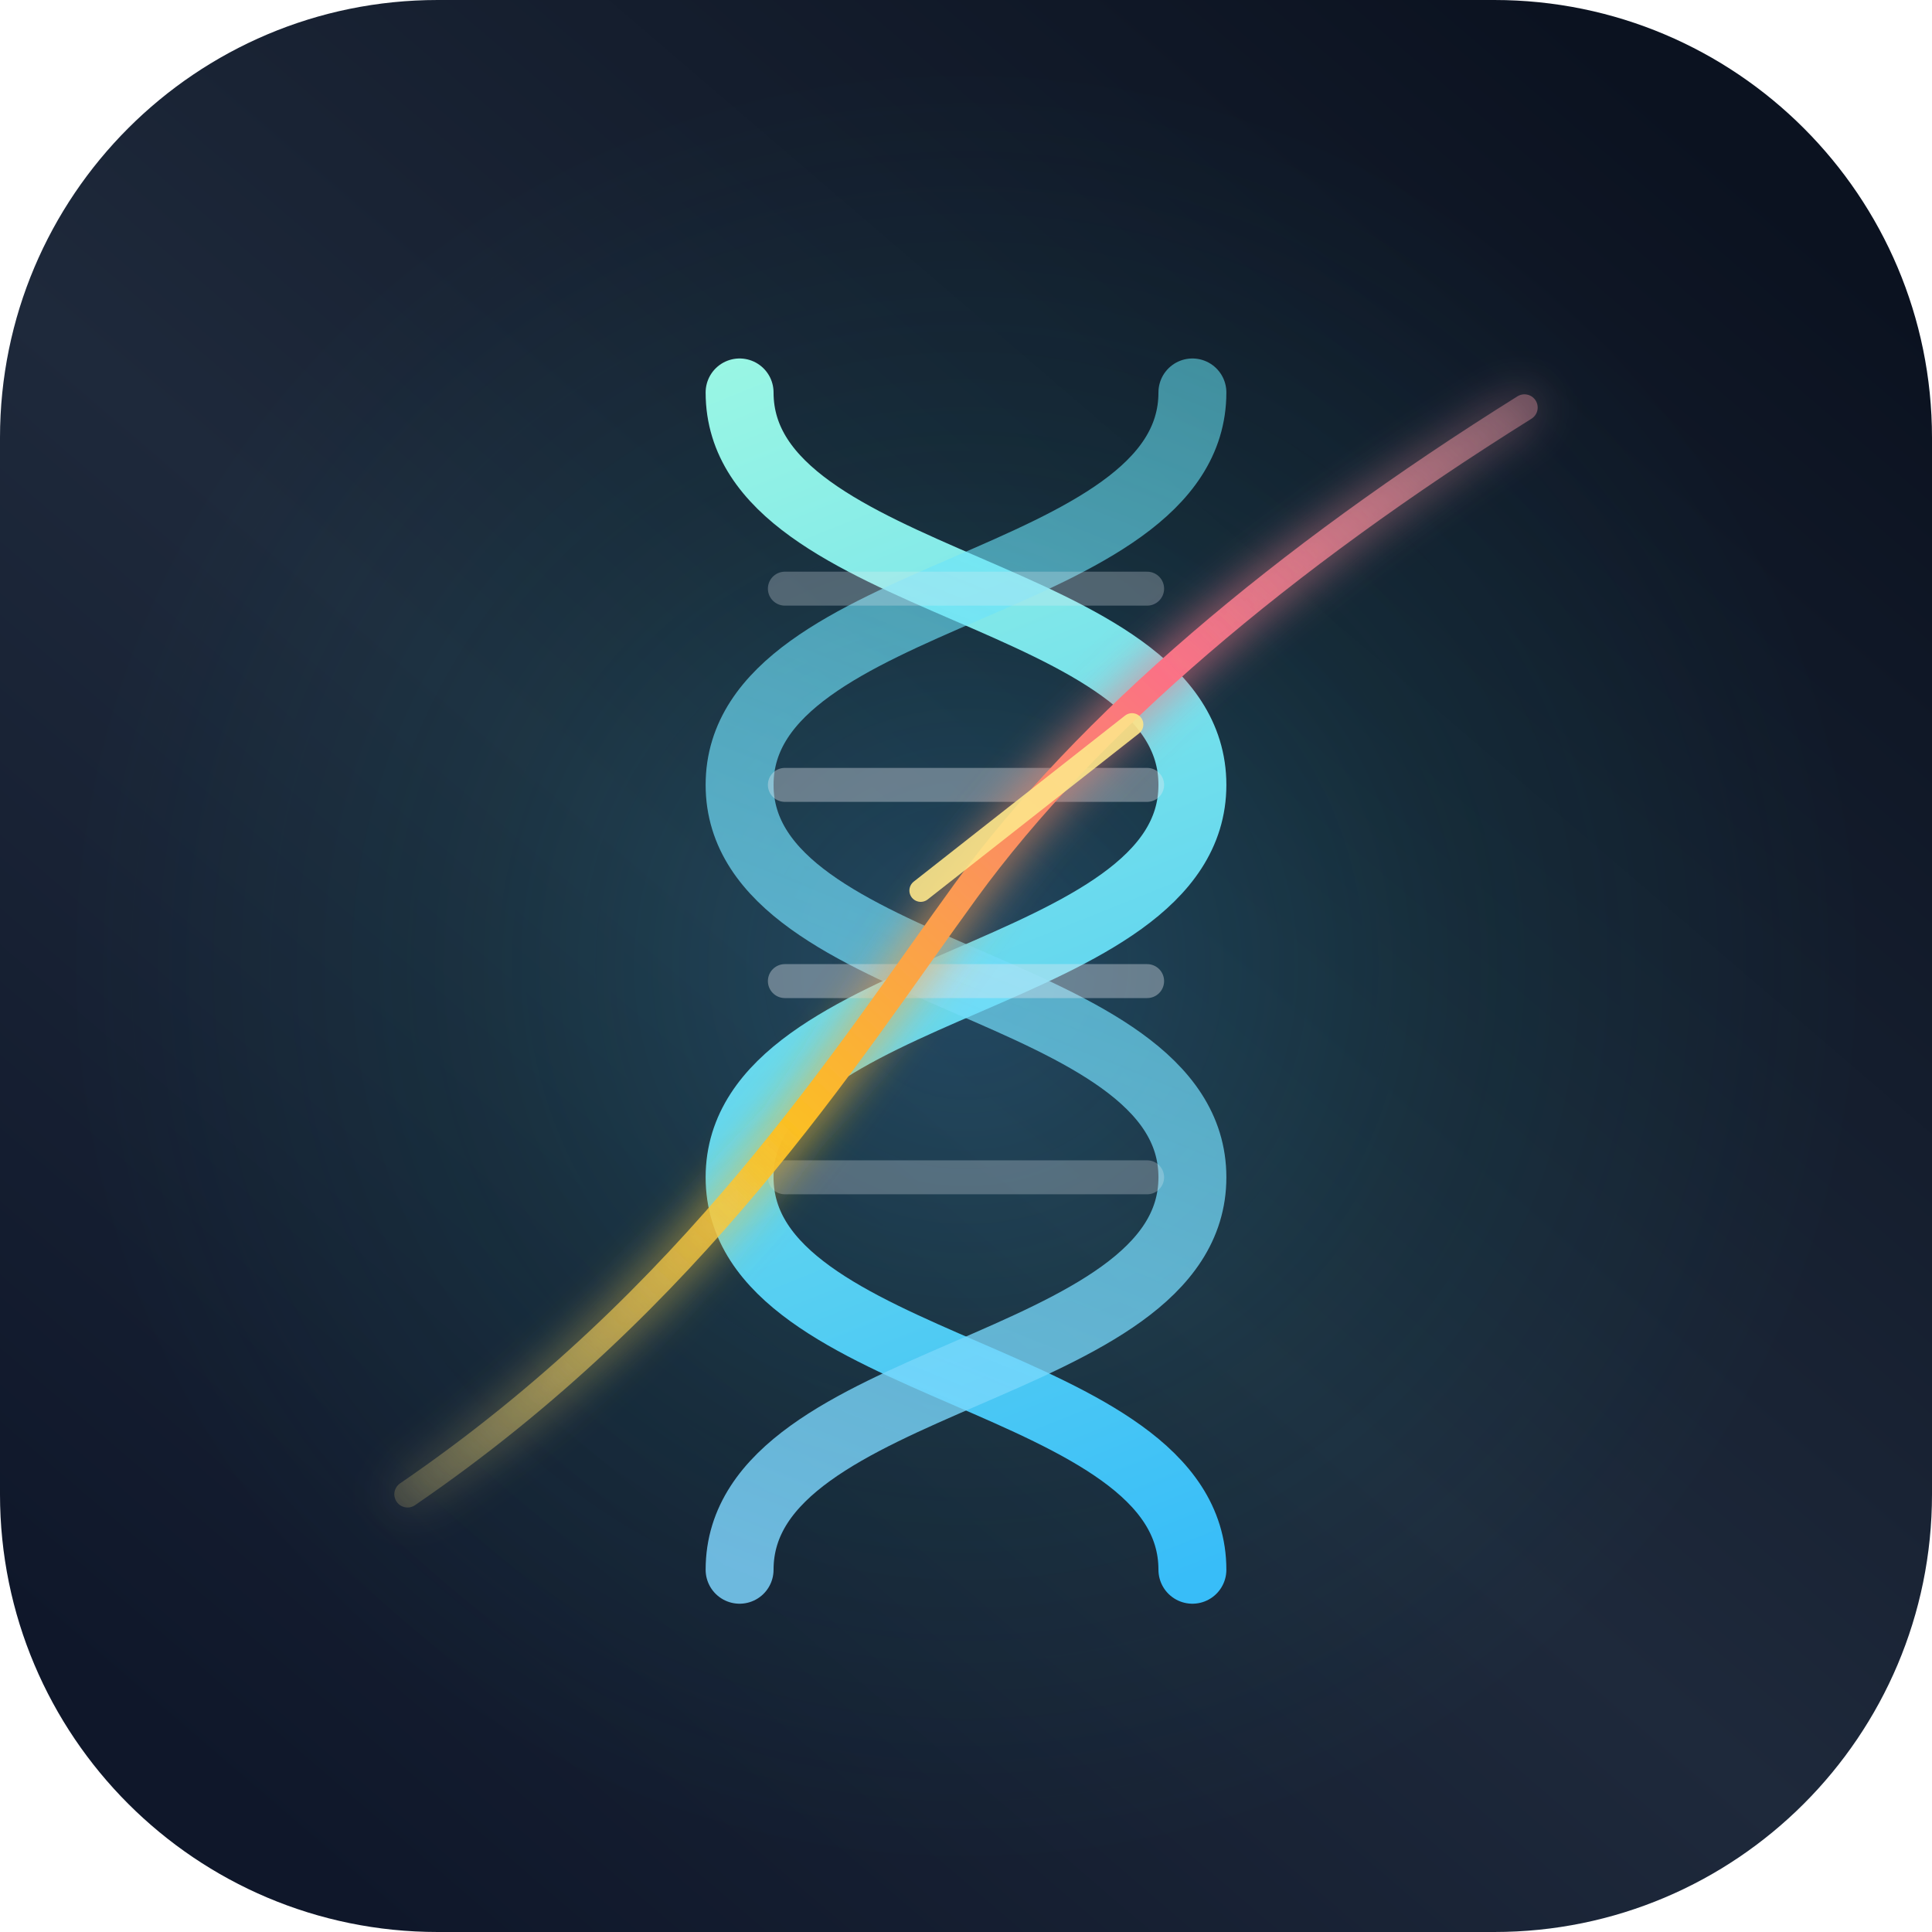
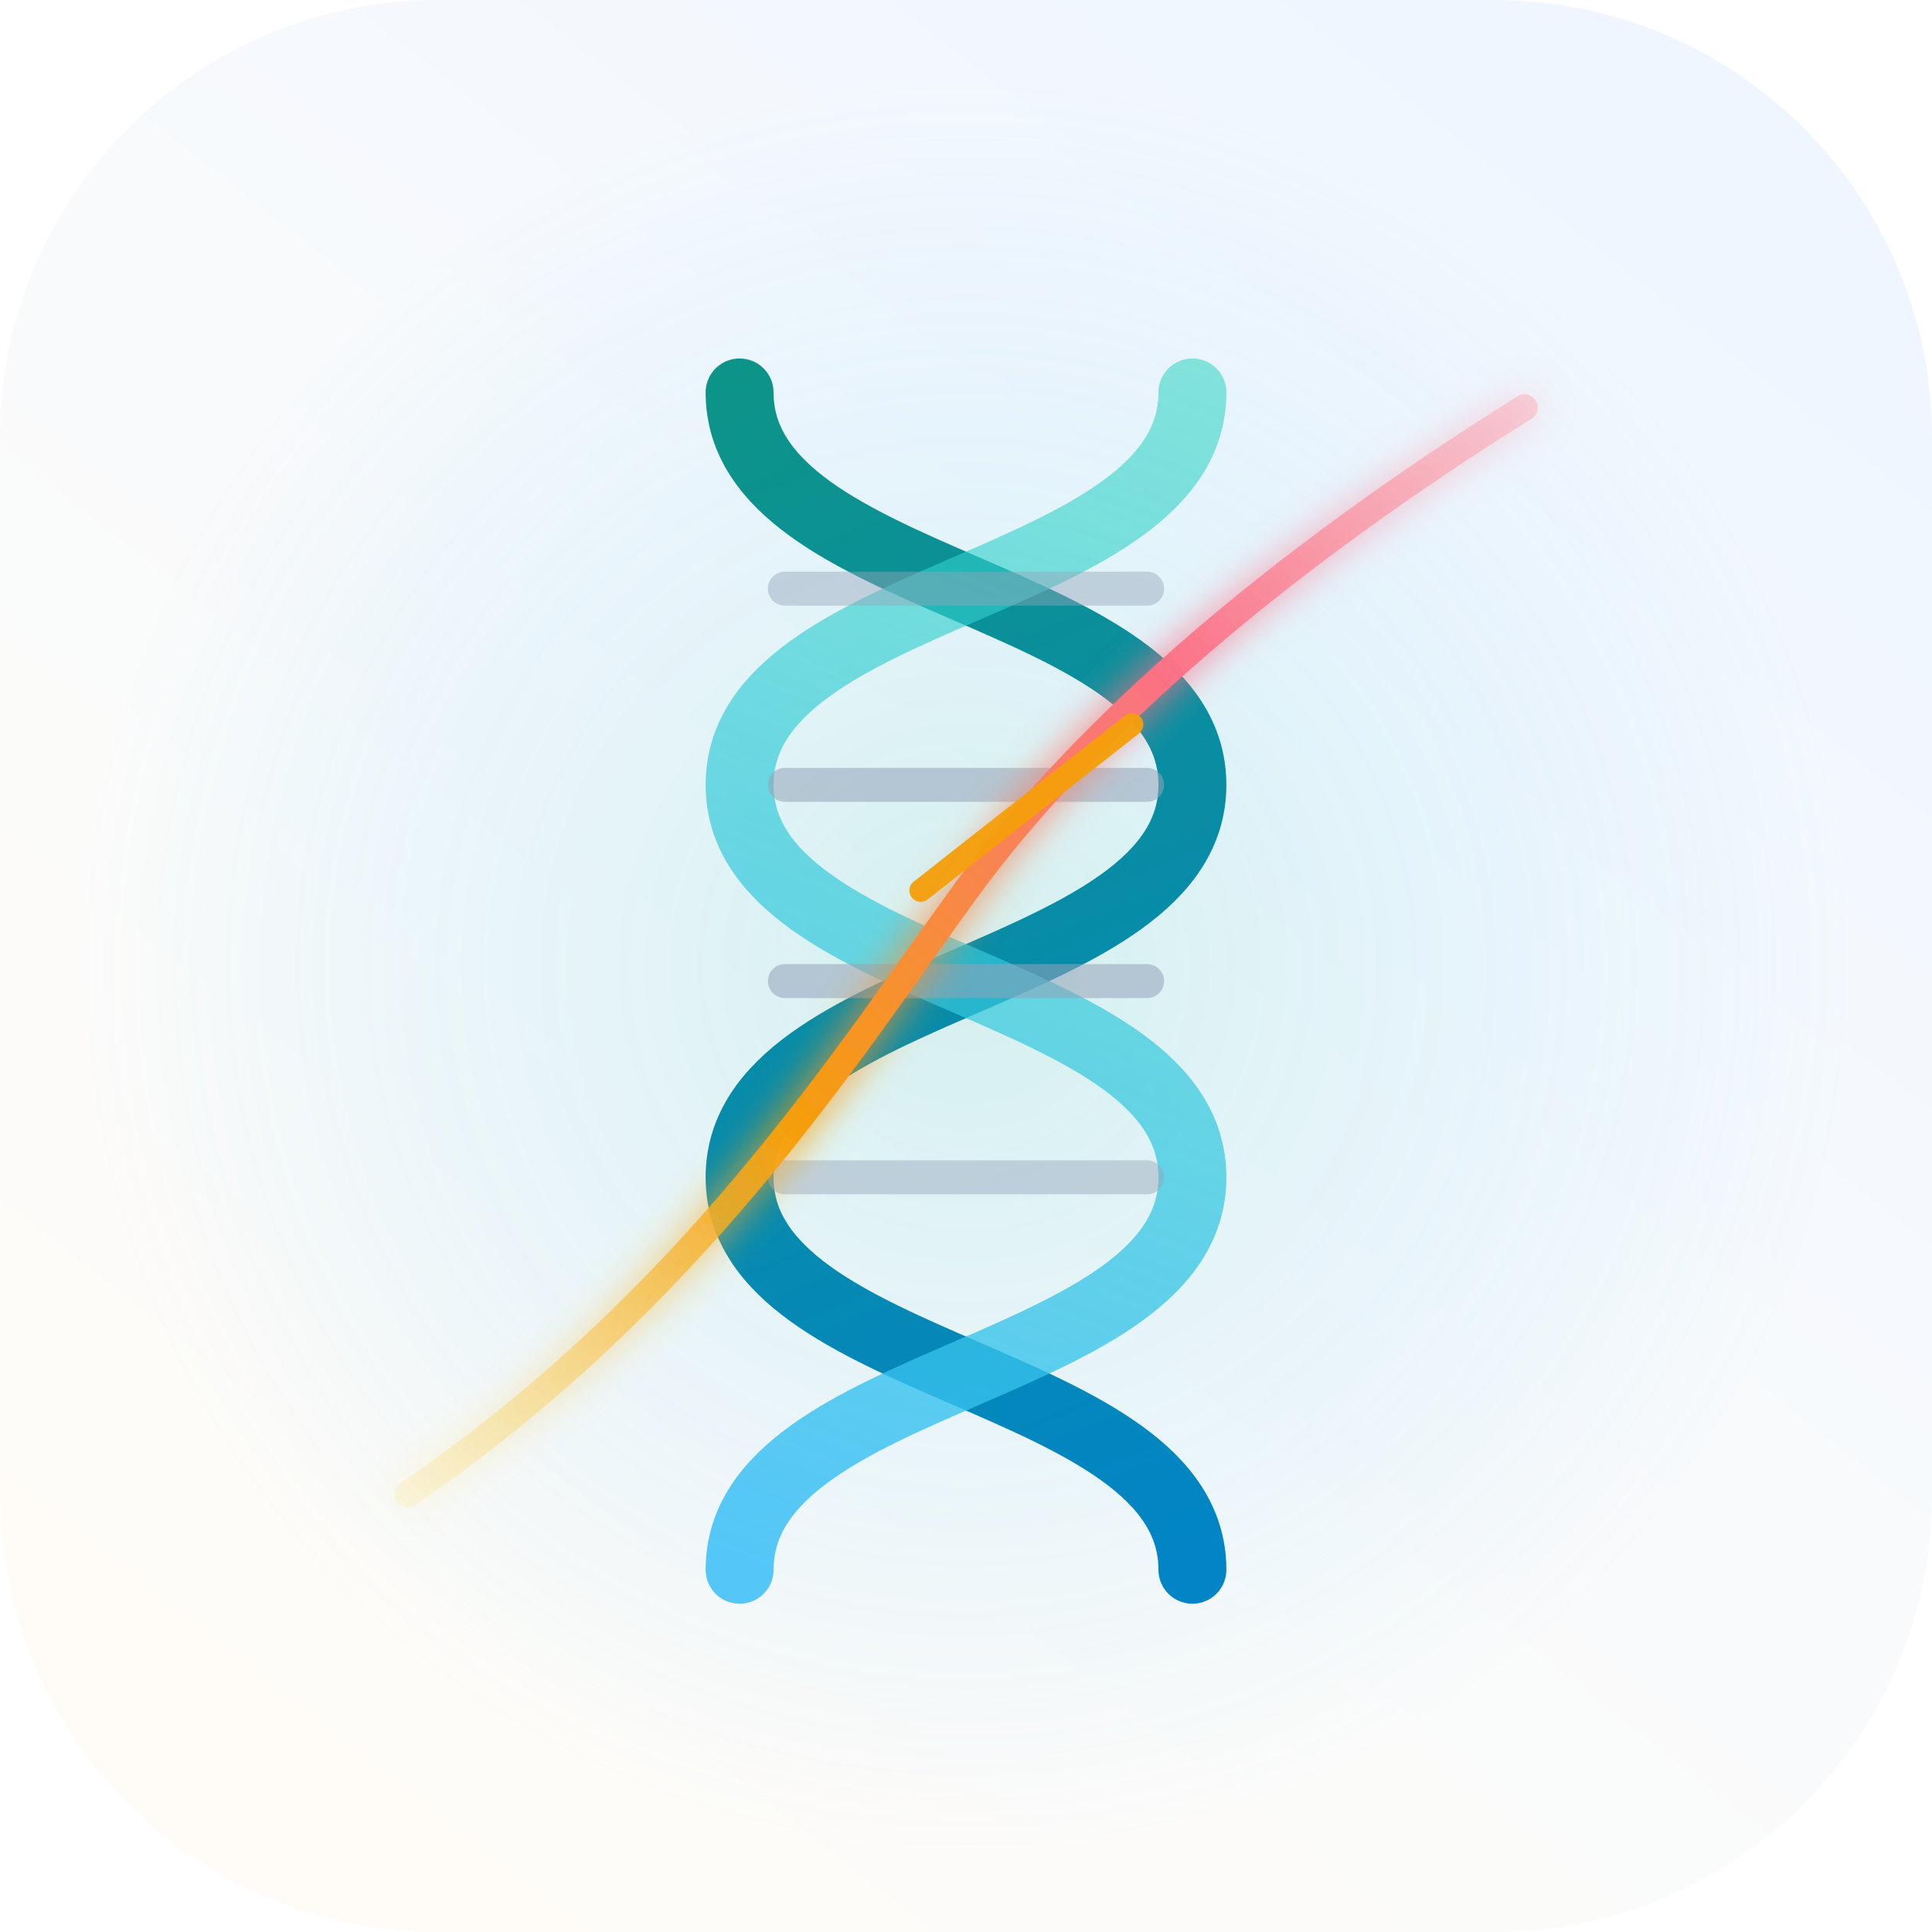
<svg xmlns="http://www.w3.org/2000/svg" width="256" height="256" viewBox="0 0 256 256" fill="none" role="img" aria-label="Wisp Science logo">
  <defs>
-     <linearGradient id="bg" x1="32" y1="240" x2="224" y2="16" gradientUnits="userSpaceOnUse">
-       <stop stop-color="#0F172A" />
-       <stop offset="0.45" stop-color="#1E293B" />
-       <stop offset="1" stop-color="#0B1220" />
+     <linearGradient id="bg" x1="40" y1="240" x2="216" y2="16" gradientUnits="userSpaceOnUse">
+       <stop stop-color="#FFFCF8" />
+       <stop offset="0.55" stop-color="#F8FAFC" />
+       <stop offset="1" stop-color="#EFF6FF" />
    </linearGradient>
-     <radialGradient id="glow" cx="0" cy="0" r="1" gradientUnits="userSpaceOnUse" gradientTransform="translate(128 128) scale(120)">
-       <stop stop-color="#38BDF8" stop-opacity="0.22" />
-       <stop offset="0.55" stop-color="#14B8A6" stop-opacity="0.08" />
-       <stop offset="1" stop-color="#14B8A6" stop-opacity="0" />
+     <radialGradient id="glow" cx="0" cy="0" r="1" gradientUnits="userSpaceOnUse" gradientTransform="translate(128 128) scale(118)">
+       <stop stop-color="#14B8A6" stop-opacity="0.16" />
+       <stop offset="0.6" stop-color="#38BDF8" stop-opacity="0.08" />
+       <stop offset="1" stop-color="#38BDF8" stop-opacity="0" />
    </radialGradient>
    <linearGradient id="strand-a" x1="96" y1="48" x2="160" y2="208" gradientUnits="userSpaceOnUse">
-       <stop stop-color="#99F6E4" />
-       <stop offset="1" stop-color="#38BDF8" />
+       <stop stop-color="#0D9488" />
+       <stop offset="1" stop-color="#0284C7" />
    </linearGradient>
    <linearGradient id="strand-b" x1="160" y1="48" x2="96" y2="208" gradientUnits="userSpaceOnUse">
-       <stop stop-color="#67E8F9" stop-opacity="0.55" />
-       <stop offset="1" stop-color="#7DD3FC" stop-opacity="0.85" />
+       <stop stop-color="#2DD4BF" stop-opacity="0.55" />
+       <stop offset="1" stop-color="#38BDF8" stop-opacity="0.85" />
    </linearGradient>
    <linearGradient id="wisp" x1="56" y1="204" x2="200" y2="52" gradientUnits="userSpaceOnUse">
-       <stop stop-color="#FDE68A" stop-opacity="0.15" />
-       <stop offset="0.35" stop-color="#FBBF24" />
+       <stop stop-color="#FDE68A" stop-opacity="0.2" />
+       <stop offset="0.35" stop-color="#F59E0B" />
      <stop offset="0.72" stop-color="#FB7185" />
-       <stop offset="1" stop-color="#FDA4AF" stop-opacity="0.35" />
+       <stop offset="1" stop-color="#FDA4AF" stop-opacity="0.45" />
    </linearGradient>
    <filter id="wisp-glow" x="-40%" y="-40%" width="180%" height="180%">
-       <feGaussianBlur stdDeviation="3" result="blur" />
+       <feGaussianBlur stdDeviation="2.5" result="blur" />
      <feMerge>
        <feMergeNode in="blur" />
        <feMergeNode in="SourceGraphic" />
      </feMerge>
    </filter>
    <clipPath id="clip">
      <rect width="256" height="256" rx="58" />
    </clipPath>
  </defs>
  <g clip-path="url(#clip)">
    <rect width="256" height="256" rx="58" fill="url(#bg)" />
    <rect width="256" height="256" fill="url(#glow)" />
    <path d="M98 52 C98 78 158 78 158 104 C158 130 98 130 98 156 C98 182 158 182 158 208" stroke="url(#strand-a)" stroke-width="9" stroke-linecap="round" fill="none" />
    <path d="M158 52 C158 78 98 78 98 104 C98 130 158 130 158 156 C158 182 98 182 98 208" stroke="url(#strand-b)" stroke-width="9" stroke-linecap="round" fill="none" />
-     <path d="M104 78 H152" stroke="#E2E8F0" stroke-width="4.5" stroke-linecap="round" opacity="0.28" />
-     <path d="M104 104 H152" stroke="#E2E8F0" stroke-width="4.5" stroke-linecap="round" opacity="0.38" />
-     <path d="M104 130 H152" stroke="#E2E8F0" stroke-width="4.5" stroke-linecap="round" opacity="0.38" />
-     <path d="M104 156 H152" stroke="#E2E8F0" stroke-width="4.5" stroke-linecap="round" opacity="0.28" />
+     <path d="M104 78 H152" stroke="#94A3B8" stroke-width="4.5" stroke-linecap="round" opacity="0.45" />
+     <path d="M104 104 H152" stroke="#94A3B8" stroke-width="4.5" stroke-linecap="round" opacity="0.55" />
+     <path d="M104 130 H152" stroke="#94A3B8" stroke-width="4.5" stroke-linecap="round" opacity="0.55" />
+     <path d="M104 156 H152" stroke="#94A3B8" stroke-width="4.5" stroke-linecap="round" opacity="0.45" />
    <path d="M54 198 C92 172 112 140 128 118 C144 96 170 74 202 54" stroke="url(#wisp)" stroke-width="3.5" stroke-linecap="round" fill="none" filter="url(#wisp-glow)" />
-     <path d="M122 118 L150 96" stroke="#FDE68A" stroke-width="3" stroke-linecap="round" opacity="0.9" />
+     <path d="M122 118 L150 96" stroke="#F59E0B" stroke-width="3" stroke-linecap="round" opacity="0.95" />
  </g>
</svg>
